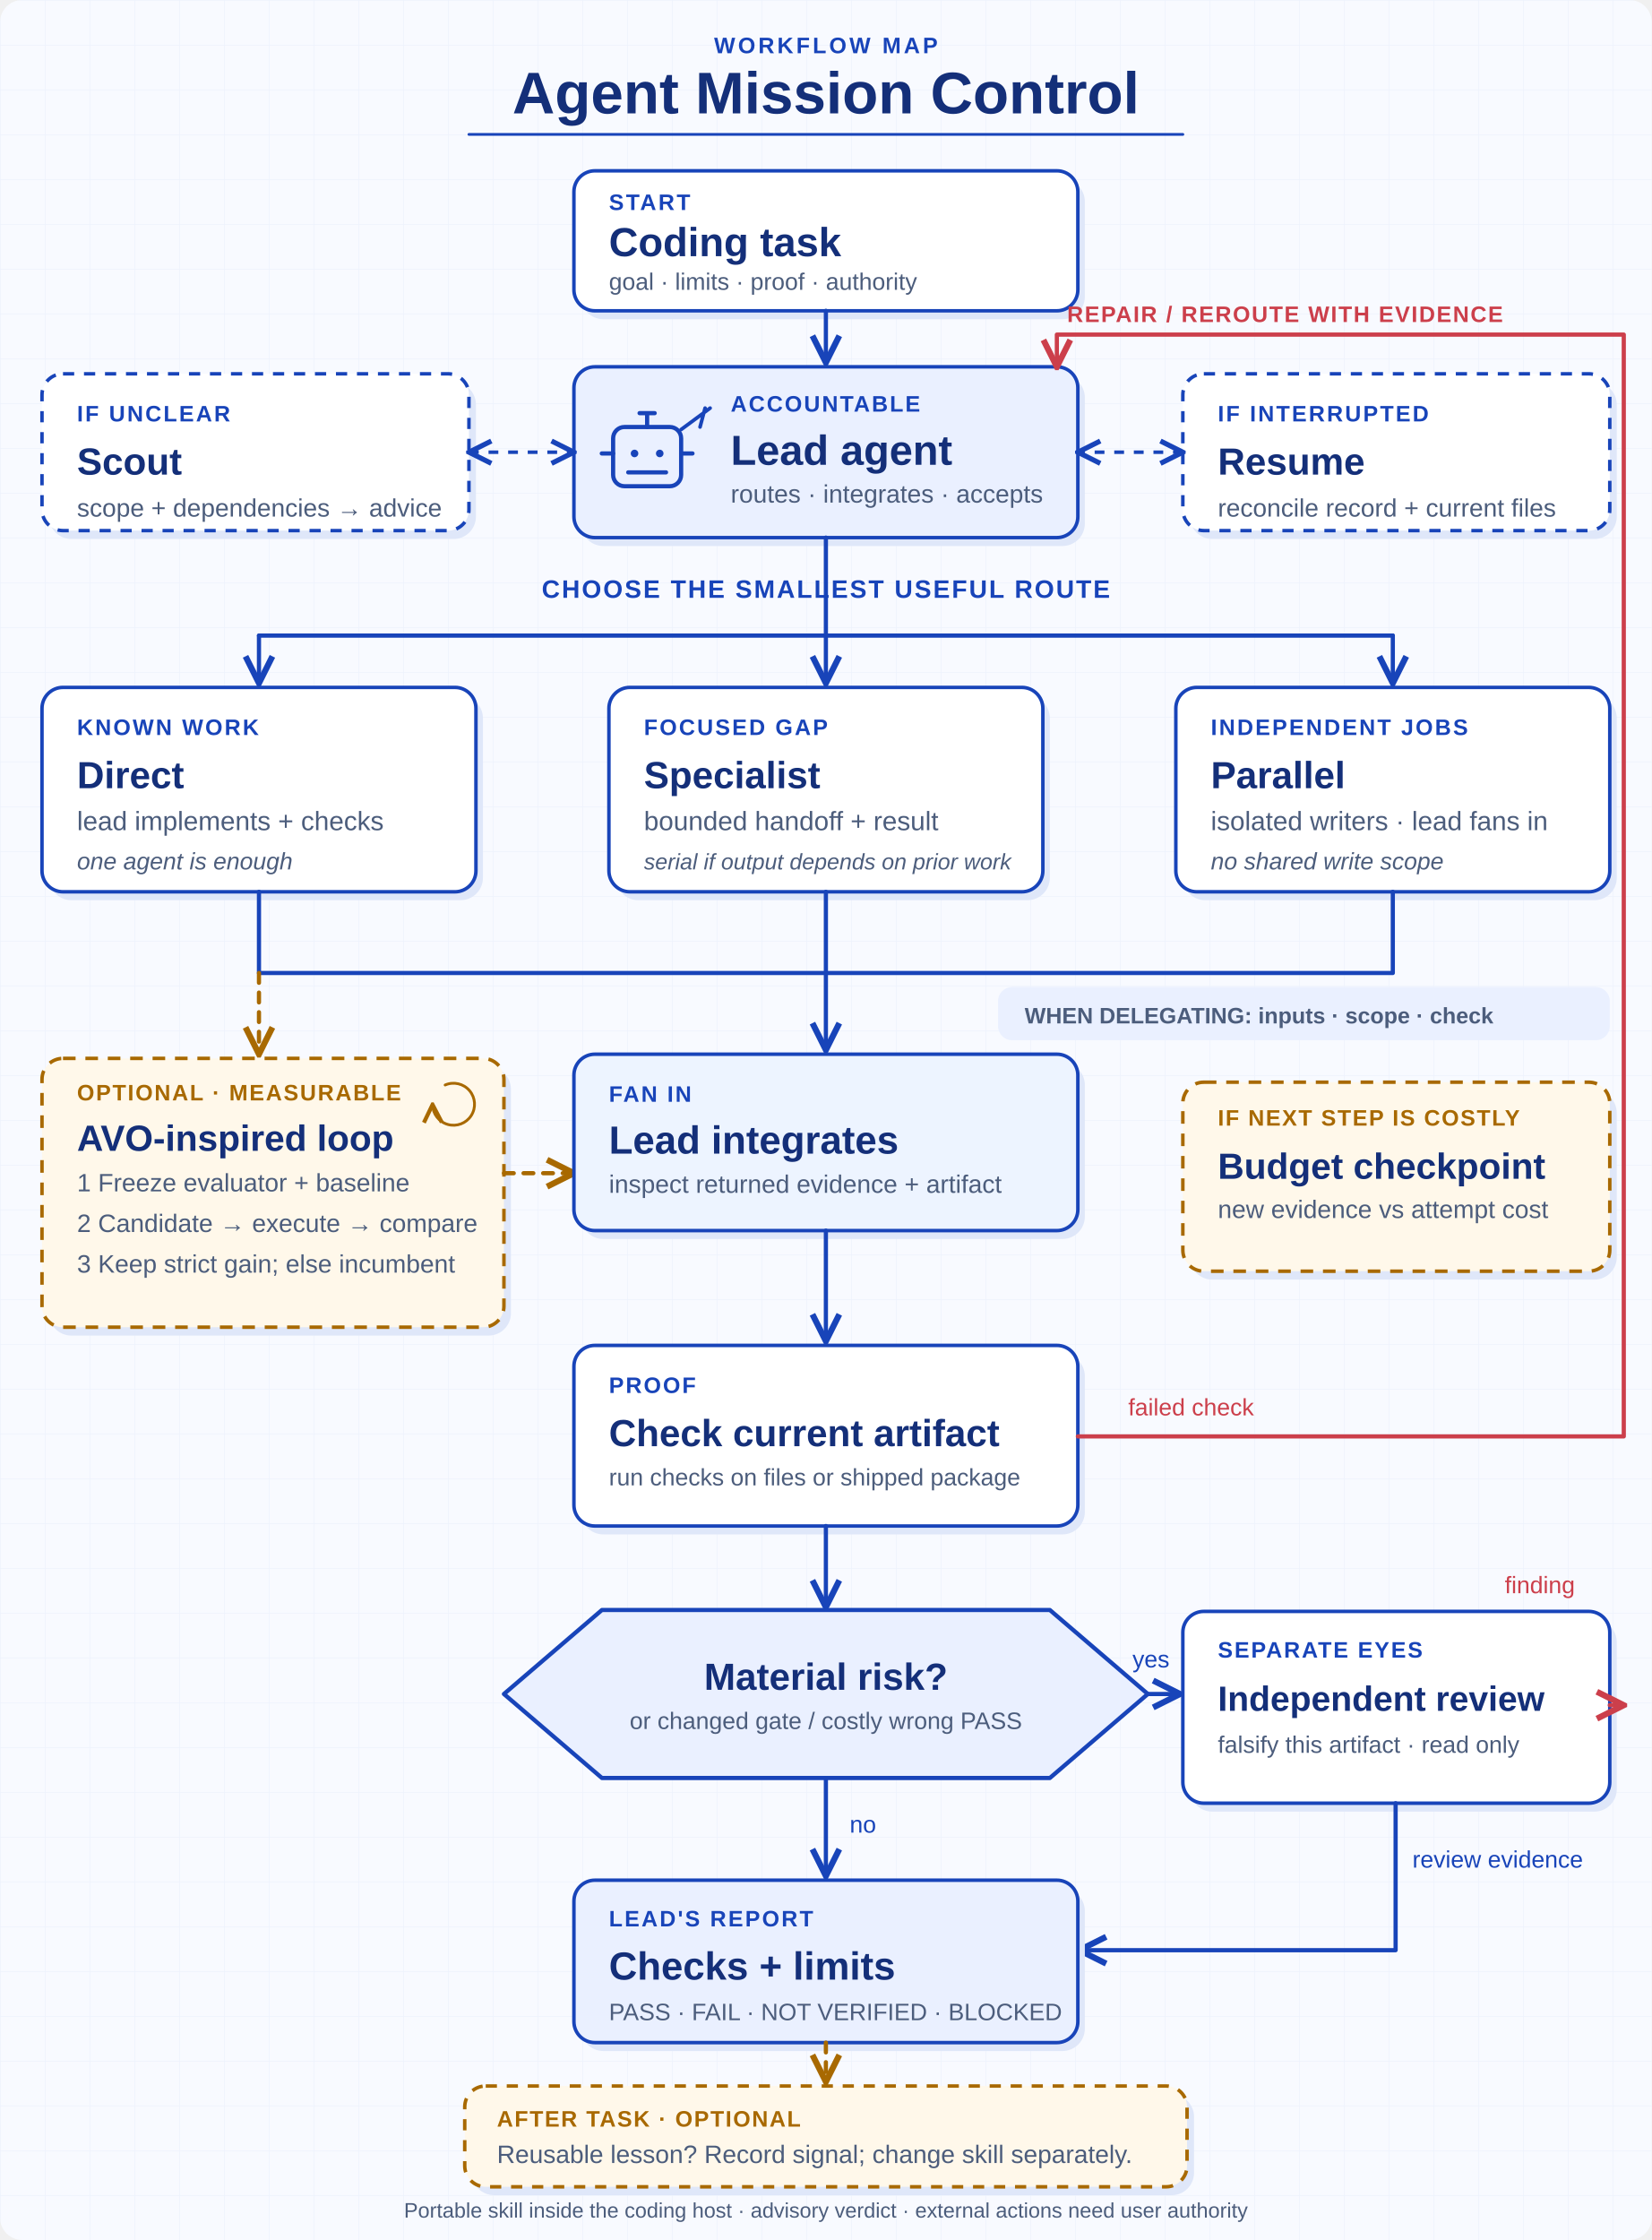
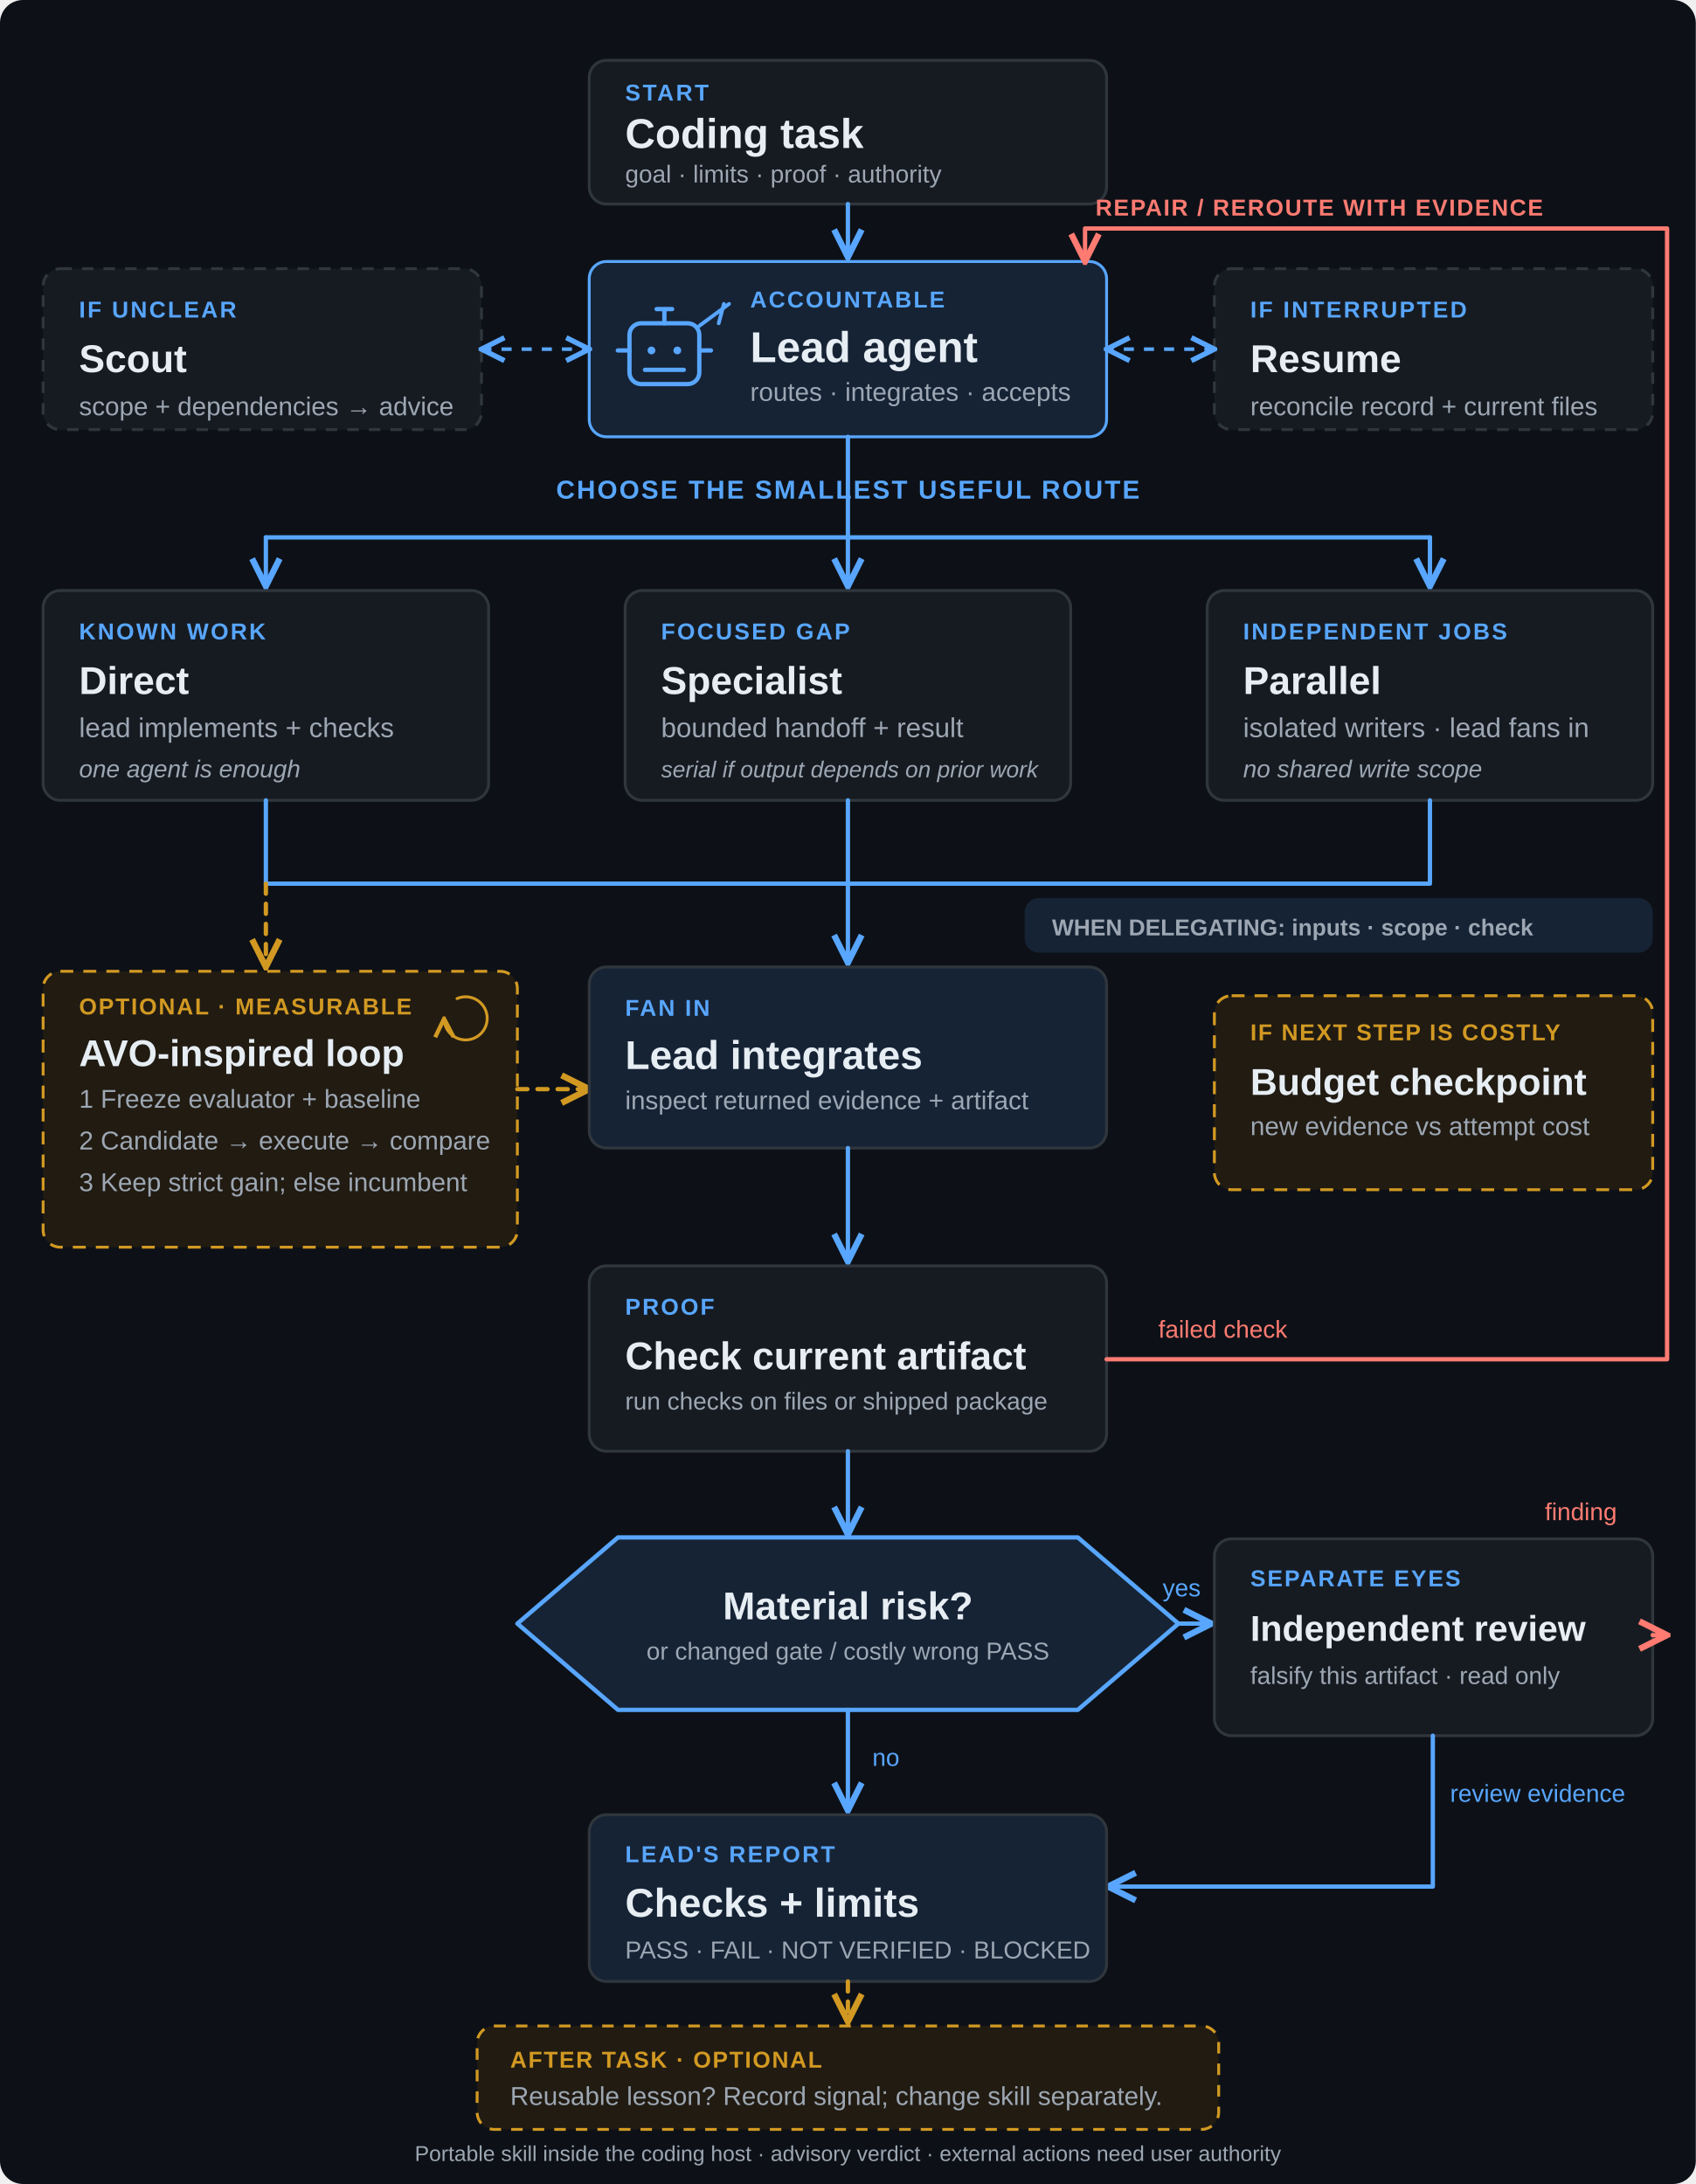
- <svg xmlns="http://www.w3.org/2000/svg" viewBox="0 0 1180 1600" role="img" aria-labelledby="title description">
+ <svg xmlns="http://www.w3.org/2000/svg" viewBox="0 0 1180 1520" role="img" aria-labelledby="title description">
  <defs>
-     <pattern id="grid" width="32" height="32" patternUnits="userSpaceOnUse">
-       <path d="M32 0H0V32" fill="none" stroke="#dce6fa" stroke-width="1" opacity=".35" />
-     </pattern>
    <marker id="arrow" viewBox="0 0 10 10" refX="9" refY="5" markerWidth="8" markerHeight="8" orient="auto-start-reverse">
-       <path d="M1 1 9 5 1 9" fill="none" stroke="#1844b9" stroke-width="1.8" />
+       <path d="M1 1 9 5 1 9" fill="none" stroke="#58a6ff" stroke-width="1.8" />
    </marker>
    <marker id="red-arrow" viewBox="0 0 10 10" refX="9" refY="5" markerWidth="8" markerHeight="8" orient="auto-start-reverse">
-       <path d="M1 1 9 5 1 9" fill="none" stroke="#cc3f4b" stroke-width="1.8" />
+       <path d="M1 1 9 5 1 9" fill="none" stroke="#ff7b72" stroke-width="1.8" />
    </marker>
    <marker id="amber-arrow" viewBox="0 0 10 10" refX="9" refY="5" markerWidth="8" markerHeight="8" orient="auto-start-reverse">
-       <path d="M1 1 9 5 1 9" fill="none" stroke="#a86900" stroke-width="1.8" />
+       <path d="M1 1 9 5 1 9" fill="none" stroke="#d29922" stroke-width="1.8" />
    </marker>
  </defs>
-   <rect width="1180" height="1600" rx="16" fill="#f8faff" />
-   <rect width="1180" height="1600" rx="16" fill="url(#grid)" />
-   <text x="590" y="38" fill="#1844b9" font-size="16" font-weight="700" font-family="Segoe UI,Arial,sans-serif" text-anchor="middle" letter-spacing="2">WORKFLOW MAP</text>
-   <text x="590" y="81" fill="#142f79" font-size="42" font-weight="750" font-family="Segoe UI,Arial,sans-serif" text-anchor="middle">Agent Mission Control</text>
-   <path d="M335 96H845" fill="none" stroke="#1844b9" stroke-width="2" stroke-linecap="round" stroke-linejoin="round" />
-   <rect x="415" y="128" width="360" height="100" rx="16" fill="#dfe7f9" stroke="none" stroke-width="0" />
-   <rect x="410" y="122" width="360" height="100" rx="15" fill="#ffffff" stroke="#1844b9" stroke-width="2.5" />
-   <text x="435" y="150" fill="#1844b9" font-size="16" font-weight="700" font-family="Segoe UI,Arial,sans-serif" letter-spacing="1.5">START</text>
-   <text x="435" y="183" fill="#142f79" font-size="29" font-weight="700" font-family="Segoe UI,Arial,sans-serif">Coding task</text>
-   <text x="435" y="207" fill="#4c5d7c" font-size="17" font-weight="500" font-family="Segoe UI,Arial,sans-serif">goal · limits · proof · authority</text>
-   <path d="M590 222v37" fill="none" stroke="#1844b9" stroke-width="3" stroke-linecap="round" stroke-linejoin="round" marker-end="url(#arrow)" />
-   <rect x="35" y="273" width="305" height="112" rx="16" fill="#dfe7f9" stroke="none" stroke-width="0" />
-   <rect x="30" y="267" width="305" height="112" rx="15" fill="#fff" stroke="#1844b9" stroke-width="2.5" stroke-dasharray="8 7" />
-   <text x="55" y="301" fill="#1844b9" font-size="16" font-weight="700" font-family="Segoe UI,Arial,sans-serif" letter-spacing="1.4">IF UNCLEAR</text>
-   <text x="55" y="339" fill="#142f79" font-size="27" font-weight="700" font-family="Segoe UI,Arial,sans-serif">Scout</text>
-   <text x="55" y="369" fill="#4c5d7c" font-size="18" font-weight="500" font-family="Segoe UI,Arial,sans-serif">scope + dependencies → advice</text>
-   <rect x="415" y="268" width="360" height="122" rx="16" fill="#dfe7f9" stroke="none" stroke-width="0" />
-   <rect x="410" y="262" width="360" height="122" rx="15" fill="#eaf0ff" stroke="#1844b9" stroke-width="2.5" />
-   <rect x="438" y="305" width="48.6" height="42.3" rx="8.1" fill="none" stroke="#1844b9" stroke-width="3" />
-   <path d="M462.3 305v-9.9 M456.9 295.1h10.8 M438 323.9h-8.1 M486.6 323.9h8.1 M448.8 337.4h27.0" fill="none" stroke="#1844b9" stroke-width="3" stroke-linecap="round" stroke-linejoin="round" />
-   <circle cx="453.3" cy="323.9" r="2.7" fill="#1844b9" />
-   <circle cx="471.3" cy="323.9" r="2.7" fill="#1844b9" />
-   <path d="M486.6 306.8l20.7 -15.3 m-3.6 0l-3.6 13.5" fill="none" stroke="#1844b9" stroke-width="2.6" stroke-linecap="round" stroke-linejoin="round" />
-   <text x="522" y="294" fill="#1844b9" font-size="16" font-weight="700" font-family="Segoe UI,Arial,sans-serif" letter-spacing="1.3">ACCOUNTABLE</text>
-   <text x="522" y="332" fill="#142f79" font-size="30" font-weight="700" font-family="Segoe UI,Arial,sans-serif">Lead agent</text>
-   <text x="522" y="359" fill="#4c5d7c" font-size="18" font-weight="500" font-family="Segoe UI,Arial,sans-serif">routes · integrates · accepts</text>
-   <rect x="850" y="273" width="305" height="112" rx="16" fill="#dfe7f9" stroke="none" stroke-width="0" />
-   <rect x="845" y="267" width="305" height="112" rx="15" fill="#fff" stroke="#1844b9" stroke-width="2.5" stroke-dasharray="8 7" />
-   <text x="870" y="301" fill="#1844b9" font-size="16" font-weight="700" font-family="Segoe UI,Arial,sans-serif" letter-spacing="1.4">IF INTERRUPTED</text>
-   <text x="870" y="339" fill="#142f79" font-size="27" font-weight="700" font-family="Segoe UI,Arial,sans-serif">Resume</text>
-   <text x="870" y="369" fill="#4c5d7c" font-size="18" font-weight="500" font-family="Segoe UI,Arial,sans-serif">reconcile record + current files</text>
-   <path d="M335 323H410" fill="none" stroke="#1844b9" stroke-width="2.5" stroke-dasharray="7 7" marker-start="url(#arrow)" marker-end="url(#arrow)" />
-   <path d="M845 323H770" fill="none" stroke="#1844b9" stroke-width="2.5" stroke-dasharray="7 7" marker-start="url(#arrow)" marker-end="url(#arrow)" />
-   <text x="590" y="427" fill="#1844b9" font-size="18" font-weight="700" font-family="Segoe UI,Arial,sans-serif" text-anchor="middle" letter-spacing="1.3">CHOOSE THE SMALLEST USEFUL ROUTE</text>
-   <path d="M590 384v70 M185 454h810" fill="none" stroke="#1844b9" stroke-width="3" stroke-linecap="round" stroke-linejoin="round" />
-   <path d="M185 454v34" fill="none" stroke="#1844b9" stroke-width="3" stroke-linecap="round" stroke-linejoin="round" marker-end="url(#arrow)" />
-   <path d="M590 454v34" fill="none" stroke="#1844b9" stroke-width="3" stroke-linecap="round" stroke-linejoin="round" marker-end="url(#arrow)" />
-   <path d="M995 454v34" fill="none" stroke="#1844b9" stroke-width="3" stroke-linecap="round" stroke-linejoin="round" marker-end="url(#arrow)" />
-   <rect x="35" y="497" width="310" height="146" rx="16" fill="#dfe7f9" stroke="none" stroke-width="0" />
-   <rect x="30" y="491" width="310" height="146" rx="15" fill="#fff" stroke="#1844b9" stroke-width="2.5" />
-   <text x="55" y="525" fill="#1844b9" font-size="16" font-weight="700" font-family="Segoe UI,Arial,sans-serif" letter-spacing="1.4">KNOWN WORK</text>
-   <text x="55" y="563" fill="#142f79" font-size="27" font-weight="700" font-family="Segoe UI,Arial,sans-serif">Direct</text>
-   <text x="55" y="593" fill="#4c5d7c" font-size="19" font-weight="500" font-family="Segoe UI,Arial,sans-serif">lead implements + checks</text>
-   <text x="55" y="621" fill="#4c5d7c" font-size="17" font-weight="500" font-family="Segoe UI,Arial,sans-serif" font-style="italic">one agent is enough</text>
-   <rect x="440" y="497" width="310" height="146" rx="16" fill="#dfe7f9" stroke="none" stroke-width="0" />
-   <rect x="435" y="491" width="310" height="146" rx="15" fill="#fff" stroke="#1844b9" stroke-width="2.5" />
-   <text x="460" y="525" fill="#1844b9" font-size="16" font-weight="700" font-family="Segoe UI,Arial,sans-serif" letter-spacing="1.4">FOCUSED GAP</text>
-   <text x="460" y="563" fill="#142f79" font-size="27" font-weight="700" font-family="Segoe UI,Arial,sans-serif">Specialist</text>
-   <text x="460" y="593" fill="#4c5d7c" font-size="19" font-weight="500" font-family="Segoe UI,Arial,sans-serif">bounded handoff + result</text>
-   <text x="460" y="621" fill="#4c5d7c" font-size="16" font-weight="500" font-family="Segoe UI,Arial,sans-serif" font-style="italic">serial if output depends on prior work</text>
-   <rect x="845" y="497" width="310" height="146" rx="16" fill="#dfe7f9" stroke="none" stroke-width="0" />
-   <rect x="840" y="491" width="310" height="146" rx="15" fill="#fff" stroke="#1844b9" stroke-width="2.5" />
-   <text x="865" y="525" fill="#1844b9" font-size="16" font-weight="700" font-family="Segoe UI,Arial,sans-serif" letter-spacing="1.4">INDEPENDENT JOBS</text>
-   <text x="865" y="563" fill="#142f79" font-size="27" font-weight="700" font-family="Segoe UI,Arial,sans-serif">Parallel</text>
-   <text x="865" y="593" fill="#4c5d7c" font-size="19" font-weight="500" font-family="Segoe UI,Arial,sans-serif">isolated writers · lead fans in</text>
-   <text x="865" y="621" fill="#4c5d7c" font-size="17" font-weight="500" font-family="Segoe UI,Arial,sans-serif" font-style="italic">no shared write scope</text>
-   <path d="M185 637v58 M590 637v58 M995 637v58 M185 695h810 M590 695v55" fill="none" stroke="#1844b9" stroke-width="3" stroke-linecap="round" stroke-linejoin="round" marker-end="url(#arrow)" />
-   <rect x="713" y="705" width="437" height="38" rx="10" fill="#eaf0ff" stroke="none" stroke-width="0" />
-   <text x="732" y="731" fill="#4c5d7c" font-size="16" font-weight="700" font-family="Segoe UI,Arial,sans-serif">WHEN DELEGATING: inputs · scope · check</text>
-   <path d="M185 695v58" fill="none" stroke="#a86900" stroke-width="3" stroke-linecap="round" stroke-linejoin="round" stroke-dasharray="7 7" marker-end="url(#amber-arrow)" />
-   <rect x="35" y="762" width="330" height="192" rx="16" fill="#dfe7f9" stroke="none" stroke-width="0" />
-   <rect x="30" y="756" width="330" height="192" rx="15" fill="#fff8ea" stroke="#a86900" stroke-width="2.5" stroke-dasharray="9 7" />
-   <text x="55" y="786" fill="#a86900" font-size="16" font-weight="700" font-family="Segoe UI,Arial,sans-serif" letter-spacing="1.1">OPTIONAL · MEASURABLE</text>
-   <text x="55" y="822" fill="#142f79" font-size="26" font-weight="700" font-family="Segoe UI,Arial,sans-serif">AVO-inspired loop</text>
-   <text x="55" y="851" fill="#4c5d7c" font-size="18" font-weight="500" font-family="Segoe UI,Arial,sans-serif">1  Freeze evaluator + baseline</text>
-   <text x="55" y="880" fill="#4c5d7c" font-size="18" font-weight="500" font-family="Segoe UI,Arial,sans-serif">2  Candidate → execute → compare</text>
-   <text x="55" y="909" fill="#4c5d7c" font-size="18" font-weight="500" font-family="Segoe UI,Arial,sans-serif">3  Keep strict gain; else incumbent</text>
-   <path d="M318 775a15 15 0 1 1 -9 14" fill="none" stroke="#a86900" stroke-width="2" stroke-linecap="round" stroke-linejoin="round" marker-end="url(#amber-arrow)" />
-   <path d="M360 838h50" fill="none" stroke="#a86900" stroke-width="3" stroke-linecap="round" stroke-linejoin="round" stroke-dasharray="7 7" marker-end="url(#amber-arrow)" />
-   <rect x="415" y="759" width="360" height="126" rx="16" fill="#dfe7f9" stroke="none" stroke-width="0" />
-   <rect x="410" y="753" width="360" height="126" rx="15" fill="#edf4ff" stroke="#1844b9" stroke-width="2.5" />
-   <text x="435" y="787" fill="#1844b9" font-size="16" font-weight="700" font-family="Segoe UI,Arial,sans-serif" letter-spacing="1.3">FAN IN</text>
-   <text x="435" y="824" fill="#142f79" font-size="28" font-weight="700" font-family="Segoe UI,Arial,sans-serif">Lead integrates</text>
-   <text x="435" y="852" fill="#4c5d7c" font-size="18" font-weight="500" font-family="Segoe UI,Arial,sans-serif">inspect returned evidence + artifact</text>
-   <path d="M590 879v79" fill="none" stroke="#1844b9" stroke-width="3" stroke-linecap="round" stroke-linejoin="round" marker-end="url(#arrow)" />
-   <rect x="850" y="779" width="305" height="135" rx="16" fill="#dfe7f9" stroke="none" stroke-width="0" />
-   <rect x="845" y="773" width="305" height="135" rx="15" fill="#fff8ea" stroke="#a86900" stroke-width="2.5" stroke-dasharray="9 7" />
-   <text x="870" y="804" fill="#a86900" font-size="16" font-weight="700" font-family="Segoe UI,Arial,sans-serif" letter-spacing="1">IF NEXT STEP IS COSTLY</text>
-   <text x="870" y="842" fill="#142f79" font-size="26" font-weight="700" font-family="Segoe UI,Arial,sans-serif">Budget checkpoint</text>
-   <text x="870" y="870" fill="#4c5d7c" font-size="18" font-weight="500" font-family="Segoe UI,Arial,sans-serif">new evidence vs attempt cost</text>
-   <rect x="415" y="967" width="360" height="129" rx="16" fill="#dfe7f9" stroke="none" stroke-width="0" />
-   <rect x="410" y="961" width="360" height="129" rx="15" fill="#ffffff" stroke="#1844b9" stroke-width="2.5" />
-   <text x="435" y="995" fill="#1844b9" font-size="16" font-weight="700" font-family="Segoe UI,Arial,sans-serif" letter-spacing="1.3">PROOF</text>
-   <text x="435" y="1033" fill="#142f79" font-size="27" font-weight="700" font-family="Segoe UI,Arial,sans-serif">Check current artifact</text>
-   <text x="435" y="1061" fill="#4c5d7c" font-size="17" font-weight="500" font-family="Segoe UI,Arial,sans-serif">run checks on files or shipped package</text>
-   <path d="M590 1090v58" fill="none" stroke="#1844b9" stroke-width="3" stroke-linecap="round" stroke-linejoin="round" marker-end="url(#arrow)" />
-   <path d="M430 1150H750L820 1210 750 1270H430L360 1210Z" fill="#eaf0ff" stroke="#1844b9" stroke-width="3" stroke-linejoin="round" />
-   <text x="590" y="1207" fill="#142f79" font-size="27" font-weight="700" font-family="Segoe UI,Arial,sans-serif" text-anchor="middle">Material risk?</text>
-   <text x="590" y="1235" fill="#4c5d7c" font-size="17" font-weight="500" font-family="Segoe UI,Arial,sans-serif" text-anchor="middle">or changed gate / costly wrong PASS</text>
-   <path d="M820 1210h23" fill="none" stroke="#1844b9" stroke-width="3" stroke-linecap="round" stroke-linejoin="round" marker-end="url(#arrow)" />
-   <text x="809" y="1191" fill="#1844b9" font-size="17" font-weight="500" font-family="Segoe UI,Arial,sans-serif">yes</text>
-   <rect x="850" y="1157" width="305" height="137" rx="16" fill="#dfe7f9" stroke="none" stroke-width="0" />
-   <rect x="845" y="1151" width="305" height="137" rx="15" fill="#ffffff" stroke="#1844b9" stroke-width="2.5" />
-   <text x="870" y="1184" fill="#1844b9" font-size="16" font-weight="700" font-family="Segoe UI,Arial,sans-serif" letter-spacing="1.2">SEPARATE EYES</text>
-   <text x="870" y="1222" fill="#142f79" font-size="25" font-weight="700" font-family="Segoe UI,Arial,sans-serif">Independent review</text>
-   <text x="870" y="1252" fill="#4c5d7c" font-size="17" font-weight="500" font-family="Segoe UI,Arial,sans-serif">falsify this artifact · read only</text>
-   <path d="M770 1026h390V239H755v23" fill="none" stroke="#cc3f4b" stroke-width="3" stroke-linecap="round" stroke-linejoin="round" marker-end="url(#red-arrow)" />
-   <text x="806" y="1011" fill="#cc3f4b" font-size="17" font-weight="500" font-family="Segoe UI,Arial,sans-serif">failed check</text>
-   <path d="M1150 1218h10" fill="none" stroke="#cc3f4b" stroke-width="3" stroke-linecap="round" stroke-linejoin="round" marker-end="url(#red-arrow)" />
-   <text x="1075" y="1138" fill="#cc3f4b" font-size="17" font-weight="500" font-family="Segoe UI,Arial,sans-serif">finding</text>
-   <text x="918" y="230" fill="#cc3f4b" font-size="16" font-weight="700" font-family="Segoe UI,Arial,sans-serif" text-anchor="middle" letter-spacing="1">REPAIR / REROUTE WITH EVIDENCE</text>
-   <path d="M590 1270v70" fill="none" stroke="#1844b9" stroke-width="3" stroke-linecap="round" stroke-linejoin="round" marker-end="url(#arrow)" />
-   <text x="607" y="1309" fill="#1844b9" font-size="17" font-weight="500" font-family="Segoe UI,Arial,sans-serif">no</text>
-   <path d="M997 1288v105H771" fill="none" stroke="#1844b9" stroke-width="3" stroke-linecap="round" stroke-linejoin="round" marker-end="url(#arrow)" />
-   <text x="1009" y="1334" fill="#1844b9" font-size="17" font-weight="500" font-family="Segoe UI,Arial,sans-serif">review evidence</text>
-   <rect x="415" y="1349" width="360" height="116" rx="16" fill="#dfe7f9" stroke="none" stroke-width="0" />
-   <rect x="410" y="1343" width="360" height="116" rx="15" fill="#eaf0ff" stroke="#1844b9" stroke-width="2.5" />
-   <text x="435" y="1376" fill="#1844b9" font-size="16" font-weight="700" font-family="Segoe UI,Arial,sans-serif" letter-spacing="1.4">LEAD'S REPORT</text>
-   <text x="435" y="1414" fill="#142f79" font-size="28" font-weight="700" font-family="Segoe UI,Arial,sans-serif">Checks + limits</text>
-   <text x="435" y="1443" fill="#4c5d7c" font-size="17" font-weight="500" font-family="Segoe UI,Arial,sans-serif">PASS · FAIL · NOT VERIFIED · BLOCKED</text>
-   <path d="M590 1459v28" fill="none" stroke="#a86900" stroke-width="3" stroke-linecap="round" stroke-linejoin="round" stroke-dasharray="7 7" marker-end="url(#amber-arrow)" />
-   <rect x="337" y="1496" width="516" height="72" rx="16" fill="#dfe7f9" stroke="none" stroke-width="0" />
-   <rect x="332" y="1490" width="516" height="72" rx="15" fill="#fff8ea" stroke="#a86900" stroke-width="2.5" stroke-dasharray="8 7" />
-   <text x="355" y="1519" fill="#a86900" font-size="16" font-weight="700" font-family="Segoe UI,Arial,sans-serif" letter-spacing="1">AFTER TASK · OPTIONAL</text>
-   <text x="355" y="1545" fill="#4c5d7c" font-size="18" font-weight="500" font-family="Segoe UI,Arial,sans-serif">Reusable lesson? Record signal; change skill separately.</text>
-   <text x="590" y="1584" fill="#4c5d7c" font-size="15" font-weight="500" font-family="Segoe UI,Arial,sans-serif" text-anchor="middle">Portable skill inside the coding host  ·  advisory verdict  ·  external actions need user authority</text>
+   <rect width="1180" height="1520" rx="16" fill="#0d1117" />
+   <g transform="translate(0,-80)">
+     <rect x="410" y="122" width="360" height="100" rx="12" fill="#161b22" stroke="#30363d" stroke-width="2" />
+     <text x="435" y="150" fill="#58a6ff" font-size="16" font-weight="700" font-family="Segoe UI,Arial,sans-serif" letter-spacing="1.5">START</text>
+     <text x="435" y="183" fill="#e6edf3" font-size="29" font-weight="700" font-family="Segoe UI,Arial,sans-serif">Coding task</text>
+     <text x="435" y="207" fill="#9da7b3" font-size="17" font-weight="500" font-family="Segoe UI,Arial,sans-serif">goal · limits · proof · authority</text>
+     <path d="M590 222v37" fill="none" stroke="#58a6ff" stroke-width="3" stroke-linecap="round" stroke-linejoin="round" marker-end="url(#arrow)" />
+     <rect x="30" y="267" width="305" height="112" rx="12" fill="#161b22" stroke="#30363d" stroke-width="2" stroke-dasharray="8 7" />
+     <text x="55" y="301" fill="#58a6ff" font-size="16" font-weight="700" font-family="Segoe UI,Arial,sans-serif" letter-spacing="1.4">IF UNCLEAR</text>
+     <text x="55" y="339" fill="#e6edf3" font-size="27" font-weight="700" font-family="Segoe UI,Arial,sans-serif">Scout</text>
+     <text x="55" y="369" fill="#9da7b3" font-size="18" font-weight="500" font-family="Segoe UI,Arial,sans-serif">scope + dependencies → advice</text>
+     <rect x="410" y="262" width="360" height="122" rx="12" fill="#162335" stroke="#58a6ff" stroke-width="2" />
+     <rect x="438" y="305" width="48.6" height="42.3" rx="8.1" fill="none" stroke="#58a6ff" stroke-width="3" />
+     <path d="M462.3 305v-9.9 M456.9 295.1h10.8 M438 323.9h-8.1 M486.6 323.9h8.1 M448.8 337.4h27.0" fill="none" stroke="#58a6ff" stroke-width="3" stroke-linecap="round" stroke-linejoin="round" />
+     <circle cx="453.3" cy="323.9" r="2.7" fill="#58a6ff" />
+     <circle cx="471.3" cy="323.9" r="2.7" fill="#58a6ff" />
+     <path d="M486.6 306.8l20.7 -15.3 m-3.6 0l-3.6 13.5" fill="none" stroke="#58a6ff" stroke-width="2.6" stroke-linecap="round" stroke-linejoin="round" />
+     <text x="522" y="294" fill="#58a6ff" font-size="16" font-weight="700" font-family="Segoe UI,Arial,sans-serif" letter-spacing="1.3">ACCOUNTABLE</text>
+     <text x="522" y="332" fill="#e6edf3" font-size="30" font-weight="700" font-family="Segoe UI,Arial,sans-serif">Lead agent</text>
+     <text x="522" y="359" fill="#9da7b3" font-size="18" font-weight="500" font-family="Segoe UI,Arial,sans-serif">routes · integrates · accepts</text>
+     <rect x="845" y="267" width="305" height="112" rx="12" fill="#161b22" stroke="#30363d" stroke-width="2" stroke-dasharray="8 7" />
+     <text x="870" y="301" fill="#58a6ff" font-size="16" font-weight="700" font-family="Segoe UI,Arial,sans-serif" letter-spacing="1.4">IF INTERRUPTED</text>
+     <text x="870" y="339" fill="#e6edf3" font-size="27" font-weight="700" font-family="Segoe UI,Arial,sans-serif">Resume</text>
+     <text x="870" y="369" fill="#9da7b3" font-size="18" font-weight="500" font-family="Segoe UI,Arial,sans-serif">reconcile record + current files</text>
+     <path d="M335 323H410" fill="none" stroke="#58a6ff" stroke-width="2.5" stroke-dasharray="7 7" marker-start="url(#arrow)" marker-end="url(#arrow)" />
+     <path d="M845 323H770" fill="none" stroke="#58a6ff" stroke-width="2.5" stroke-dasharray="7 7" marker-start="url(#arrow)" marker-end="url(#arrow)" />
+     <text x="590" y="427" fill="#58a6ff" font-size="18" font-weight="700" font-family="Segoe UI,Arial,sans-serif" text-anchor="middle" letter-spacing="1.3">CHOOSE THE SMALLEST USEFUL ROUTE</text>
+     <path d="M590 384v70 M185 454h810" fill="none" stroke="#58a6ff" stroke-width="3" stroke-linecap="round" stroke-linejoin="round" />
+     <path d="M185 454v34" fill="none" stroke="#58a6ff" stroke-width="3" stroke-linecap="round" stroke-linejoin="round" marker-end="url(#arrow)" />
+     <path d="M590 454v34" fill="none" stroke="#58a6ff" stroke-width="3" stroke-linecap="round" stroke-linejoin="round" marker-end="url(#arrow)" />
+     <path d="M995 454v34" fill="none" stroke="#58a6ff" stroke-width="3" stroke-linecap="round" stroke-linejoin="round" marker-end="url(#arrow)" />
+     <rect x="30" y="491" width="310" height="146" rx="12" fill="#161b22" stroke="#30363d" stroke-width="2" />
+     <text x="55" y="525" fill="#58a6ff" font-size="16" font-weight="700" font-family="Segoe UI,Arial,sans-serif" letter-spacing="1.4">KNOWN WORK</text>
+     <text x="55" y="563" fill="#e6edf3" font-size="27" font-weight="700" font-family="Segoe UI,Arial,sans-serif">Direct</text>
+     <text x="55" y="593" fill="#9da7b3" font-size="19" font-weight="500" font-family="Segoe UI,Arial,sans-serif">lead implements + checks</text>
+     <text x="55" y="621" fill="#9da7b3" font-size="17" font-weight="500" font-family="Segoe UI,Arial,sans-serif" font-style="italic">one agent is enough</text>
+     <rect x="435" y="491" width="310" height="146" rx="12" fill="#161b22" stroke="#30363d" stroke-width="2" />
+     <text x="460" y="525" fill="#58a6ff" font-size="16" font-weight="700" font-family="Segoe UI,Arial,sans-serif" letter-spacing="1.4">FOCUSED GAP</text>
+     <text x="460" y="563" fill="#e6edf3" font-size="27" font-weight="700" font-family="Segoe UI,Arial,sans-serif">Specialist</text>
+     <text x="460" y="593" fill="#9da7b3" font-size="19" font-weight="500" font-family="Segoe UI,Arial,sans-serif">bounded handoff + result</text>
+     <text x="460" y="621" fill="#9da7b3" font-size="16" font-weight="500" font-family="Segoe UI,Arial,sans-serif" font-style="italic">serial if output depends on prior work</text>
+     <rect x="840" y="491" width="310" height="146" rx="12" fill="#161b22" stroke="#30363d" stroke-width="2" />
+     <text x="865" y="525" fill="#58a6ff" font-size="16" font-weight="700" font-family="Segoe UI,Arial,sans-serif" letter-spacing="1.4">INDEPENDENT JOBS</text>
+     <text x="865" y="563" fill="#e6edf3" font-size="27" font-weight="700" font-family="Segoe UI,Arial,sans-serif">Parallel</text>
+     <text x="865" y="593" fill="#9da7b3" font-size="19" font-weight="500" font-family="Segoe UI,Arial,sans-serif">isolated writers · lead fans in</text>
+     <text x="865" y="621" fill="#9da7b3" font-size="17" font-weight="500" font-family="Segoe UI,Arial,sans-serif" font-style="italic">no shared write scope</text>
+     <path d="M185 637v58 M590 637v58 M995 637v58 M185 695h810 M590 695v55" fill="none" stroke="#58a6ff" stroke-width="3" stroke-linecap="round" stroke-linejoin="round" marker-end="url(#arrow)" />
+     <rect x="713" y="705" width="437" height="38" rx="10" fill="#162335" stroke="none" stroke-width="0" />
+     <text x="732" y="731" fill="#9da7b3" font-size="16" font-weight="700" font-family="Segoe UI,Arial,sans-serif">WHEN DELEGATING: inputs · scope · check</text>
+     <path d="M185 695v58" fill="none" stroke="#d29922" stroke-width="3" stroke-linecap="round" stroke-linejoin="round" stroke-dasharray="7 7" marker-end="url(#amber-arrow)" />
+     <rect x="30" y="756" width="330" height="192" rx="12" fill="#211b12" stroke="#d29922" stroke-width="2" stroke-dasharray="9 7" />
+     <text x="55" y="786" fill="#d29922" font-size="16" font-weight="700" font-family="Segoe UI,Arial,sans-serif" letter-spacing="1.1">OPTIONAL · MEASURABLE</text>
+     <text x="55" y="822" fill="#e6edf3" font-size="26" font-weight="700" font-family="Segoe UI,Arial,sans-serif">AVO-inspired loop</text>
+     <text x="55" y="851" fill="#9da7b3" font-size="18" font-weight="500" font-family="Segoe UI,Arial,sans-serif">1  Freeze evaluator + baseline</text>
+     <text x="55" y="880" fill="#9da7b3" font-size="18" font-weight="500" font-family="Segoe UI,Arial,sans-serif">2  Candidate → execute → compare</text>
+     <text x="55" y="909" fill="#9da7b3" font-size="18" font-weight="500" font-family="Segoe UI,Arial,sans-serif">3  Keep strict gain; else incumbent</text>
+     <path d="M318 775a15 15 0 1 1 -9 14" fill="none" stroke="#d29922" stroke-width="2" stroke-linecap="round" stroke-linejoin="round" marker-end="url(#amber-arrow)" />
+     <path d="M360 838h50" fill="none" stroke="#d29922" stroke-width="3" stroke-linecap="round" stroke-linejoin="round" stroke-dasharray="7 7" marker-end="url(#amber-arrow)" />
+     <rect x="410" y="753" width="360" height="126" rx="12" fill="#162335" stroke="#30363d" stroke-width="2" />
+     <text x="435" y="787" fill="#58a6ff" font-size="16" font-weight="700" font-family="Segoe UI,Arial,sans-serif" letter-spacing="1.3">FAN IN</text>
+     <text x="435" y="824" fill="#e6edf3" font-size="28" font-weight="700" font-family="Segoe UI,Arial,sans-serif">Lead integrates</text>
+     <text x="435" y="852" fill="#9da7b3" font-size="18" font-weight="500" font-family="Segoe UI,Arial,sans-serif">inspect returned evidence + artifact</text>
+     <path d="M590 879v79" fill="none" stroke="#58a6ff" stroke-width="3" stroke-linecap="round" stroke-linejoin="round" marker-end="url(#arrow)" />
+     <rect x="845" y="773" width="305" height="135" rx="12" fill="#211b12" stroke="#d29922" stroke-width="2" stroke-dasharray="9 7" />
+     <text x="870" y="804" fill="#d29922" font-size="16" font-weight="700" font-family="Segoe UI,Arial,sans-serif" letter-spacing="1">IF NEXT STEP IS COSTLY</text>
+     <text x="870" y="842" fill="#e6edf3" font-size="26" font-weight="700" font-family="Segoe UI,Arial,sans-serif">Budget checkpoint</text>
+     <text x="870" y="870" fill="#9da7b3" font-size="18" font-weight="500" font-family="Segoe UI,Arial,sans-serif">new evidence vs attempt cost</text>
+     <rect x="410" y="961" width="360" height="129" rx="12" fill="#161b22" stroke="#30363d" stroke-width="2" />
+     <text x="435" y="995" fill="#58a6ff" font-size="16" font-weight="700" font-family="Segoe UI,Arial,sans-serif" letter-spacing="1.3">PROOF</text>
+     <text x="435" y="1033" fill="#e6edf3" font-size="27" font-weight="700" font-family="Segoe UI,Arial,sans-serif">Check current artifact</text>
+     <text x="435" y="1061" fill="#9da7b3" font-size="17" font-weight="500" font-family="Segoe UI,Arial,sans-serif">run checks on files or shipped package</text>
+     <path d="M590 1090v58" fill="none" stroke="#58a6ff" stroke-width="3" stroke-linecap="round" stroke-linejoin="round" marker-end="url(#arrow)" />
+     <path d="M430 1150H750L820 1210 750 1270H430L360 1210Z" fill="#162335" stroke="#58a6ff" stroke-width="3" stroke-linejoin="round" />
+     <text x="590" y="1207" fill="#e6edf3" font-size="27" font-weight="700" font-family="Segoe UI,Arial,sans-serif" text-anchor="middle">Material risk?</text>
+     <text x="590" y="1235" fill="#9da7b3" font-size="17" font-weight="500" font-family="Segoe UI,Arial,sans-serif" text-anchor="middle">or changed gate / costly wrong PASS</text>
+     <path d="M820 1210h23" fill="none" stroke="#58a6ff" stroke-width="3" stroke-linecap="round" stroke-linejoin="round" marker-end="url(#arrow)" />
+     <text x="809" y="1191" fill="#58a6ff" font-size="17" font-weight="500" font-family="Segoe UI,Arial,sans-serif">yes</text>
+     <rect x="845" y="1151" width="305" height="137" rx="12" fill="#161b22" stroke="#30363d" stroke-width="2" />
+     <text x="870" y="1184" fill="#58a6ff" font-size="16" font-weight="700" font-family="Segoe UI,Arial,sans-serif" letter-spacing="1.2">SEPARATE EYES</text>
+     <text x="870" y="1222" fill="#e6edf3" font-size="25" font-weight="700" font-family="Segoe UI,Arial,sans-serif">Independent review</text>
+     <text x="870" y="1252" fill="#9da7b3" font-size="17" font-weight="500" font-family="Segoe UI,Arial,sans-serif">falsify this artifact · read only</text>
+     <path d="M770 1026h390V239H755v23" fill="none" stroke="#ff7b72" stroke-width="3" stroke-linecap="round" stroke-linejoin="round" marker-end="url(#red-arrow)" />
+     <text x="806" y="1011" fill="#ff7b72" font-size="17" font-weight="500" font-family="Segoe UI,Arial,sans-serif">failed check</text>
+     <path d="M1150 1218h10" fill="none" stroke="#ff7b72" stroke-width="3" stroke-linecap="round" stroke-linejoin="round" marker-end="url(#red-arrow)" />
+     <text x="1075" y="1138" fill="#ff7b72" font-size="17" font-weight="500" font-family="Segoe UI,Arial,sans-serif">finding</text>
+     <text x="918" y="230" fill="#ff7b72" font-size="16" font-weight="700" font-family="Segoe UI,Arial,sans-serif" text-anchor="middle" letter-spacing="1">REPAIR / REROUTE WITH EVIDENCE</text>
+     <path d="M590 1270v70" fill="none" stroke="#58a6ff" stroke-width="3" stroke-linecap="round" stroke-linejoin="round" marker-end="url(#arrow)" />
+     <text x="607" y="1309" fill="#58a6ff" font-size="17" font-weight="500" font-family="Segoe UI,Arial,sans-serif">no</text>
+     <path d="M997 1288v105H771" fill="none" stroke="#58a6ff" stroke-width="3" stroke-linecap="round" stroke-linejoin="round" marker-end="url(#arrow)" />
+     <text x="1009" y="1334" fill="#58a6ff" font-size="17" font-weight="500" font-family="Segoe UI,Arial,sans-serif">review evidence</text>
+     <rect x="410" y="1343" width="360" height="116" rx="12" fill="#162335" stroke="#30363d" stroke-width="2" />
+     <text x="435" y="1376" fill="#58a6ff" font-size="16" font-weight="700" font-family="Segoe UI,Arial,sans-serif" letter-spacing="1.4">LEAD'S REPORT</text>
+     <text x="435" y="1414" fill="#e6edf3" font-size="28" font-weight="700" font-family="Segoe UI,Arial,sans-serif">Checks + limits</text>
+     <text x="435" y="1443" fill="#9da7b3" font-size="17" font-weight="500" font-family="Segoe UI,Arial,sans-serif">PASS · FAIL · NOT VERIFIED · BLOCKED</text>
+     <path d="M590 1459v28" fill="none" stroke="#d29922" stroke-width="3" stroke-linecap="round" stroke-linejoin="round" stroke-dasharray="7 7" marker-end="url(#amber-arrow)" />
+     <rect x="332" y="1490" width="516" height="72" rx="12" fill="#211b12" stroke="#d29922" stroke-width="2" stroke-dasharray="8 7" />
+     <text x="355" y="1519" fill="#d29922" font-size="16" font-weight="700" font-family="Segoe UI,Arial,sans-serif" letter-spacing="1">AFTER TASK · OPTIONAL</text>
+     <text x="355" y="1545" fill="#9da7b3" font-size="18" font-weight="500" font-family="Segoe UI,Arial,sans-serif">Reusable lesson? Record signal; change skill separately.</text>
+     <text x="590" y="1584" fill="#9da7b3" font-size="15" font-weight="500" font-family="Segoe UI,Arial,sans-serif" text-anchor="middle">Portable skill inside the coding host  ·  advisory verdict  ·  external actions need user authority</text>
+   </g>
</svg>
